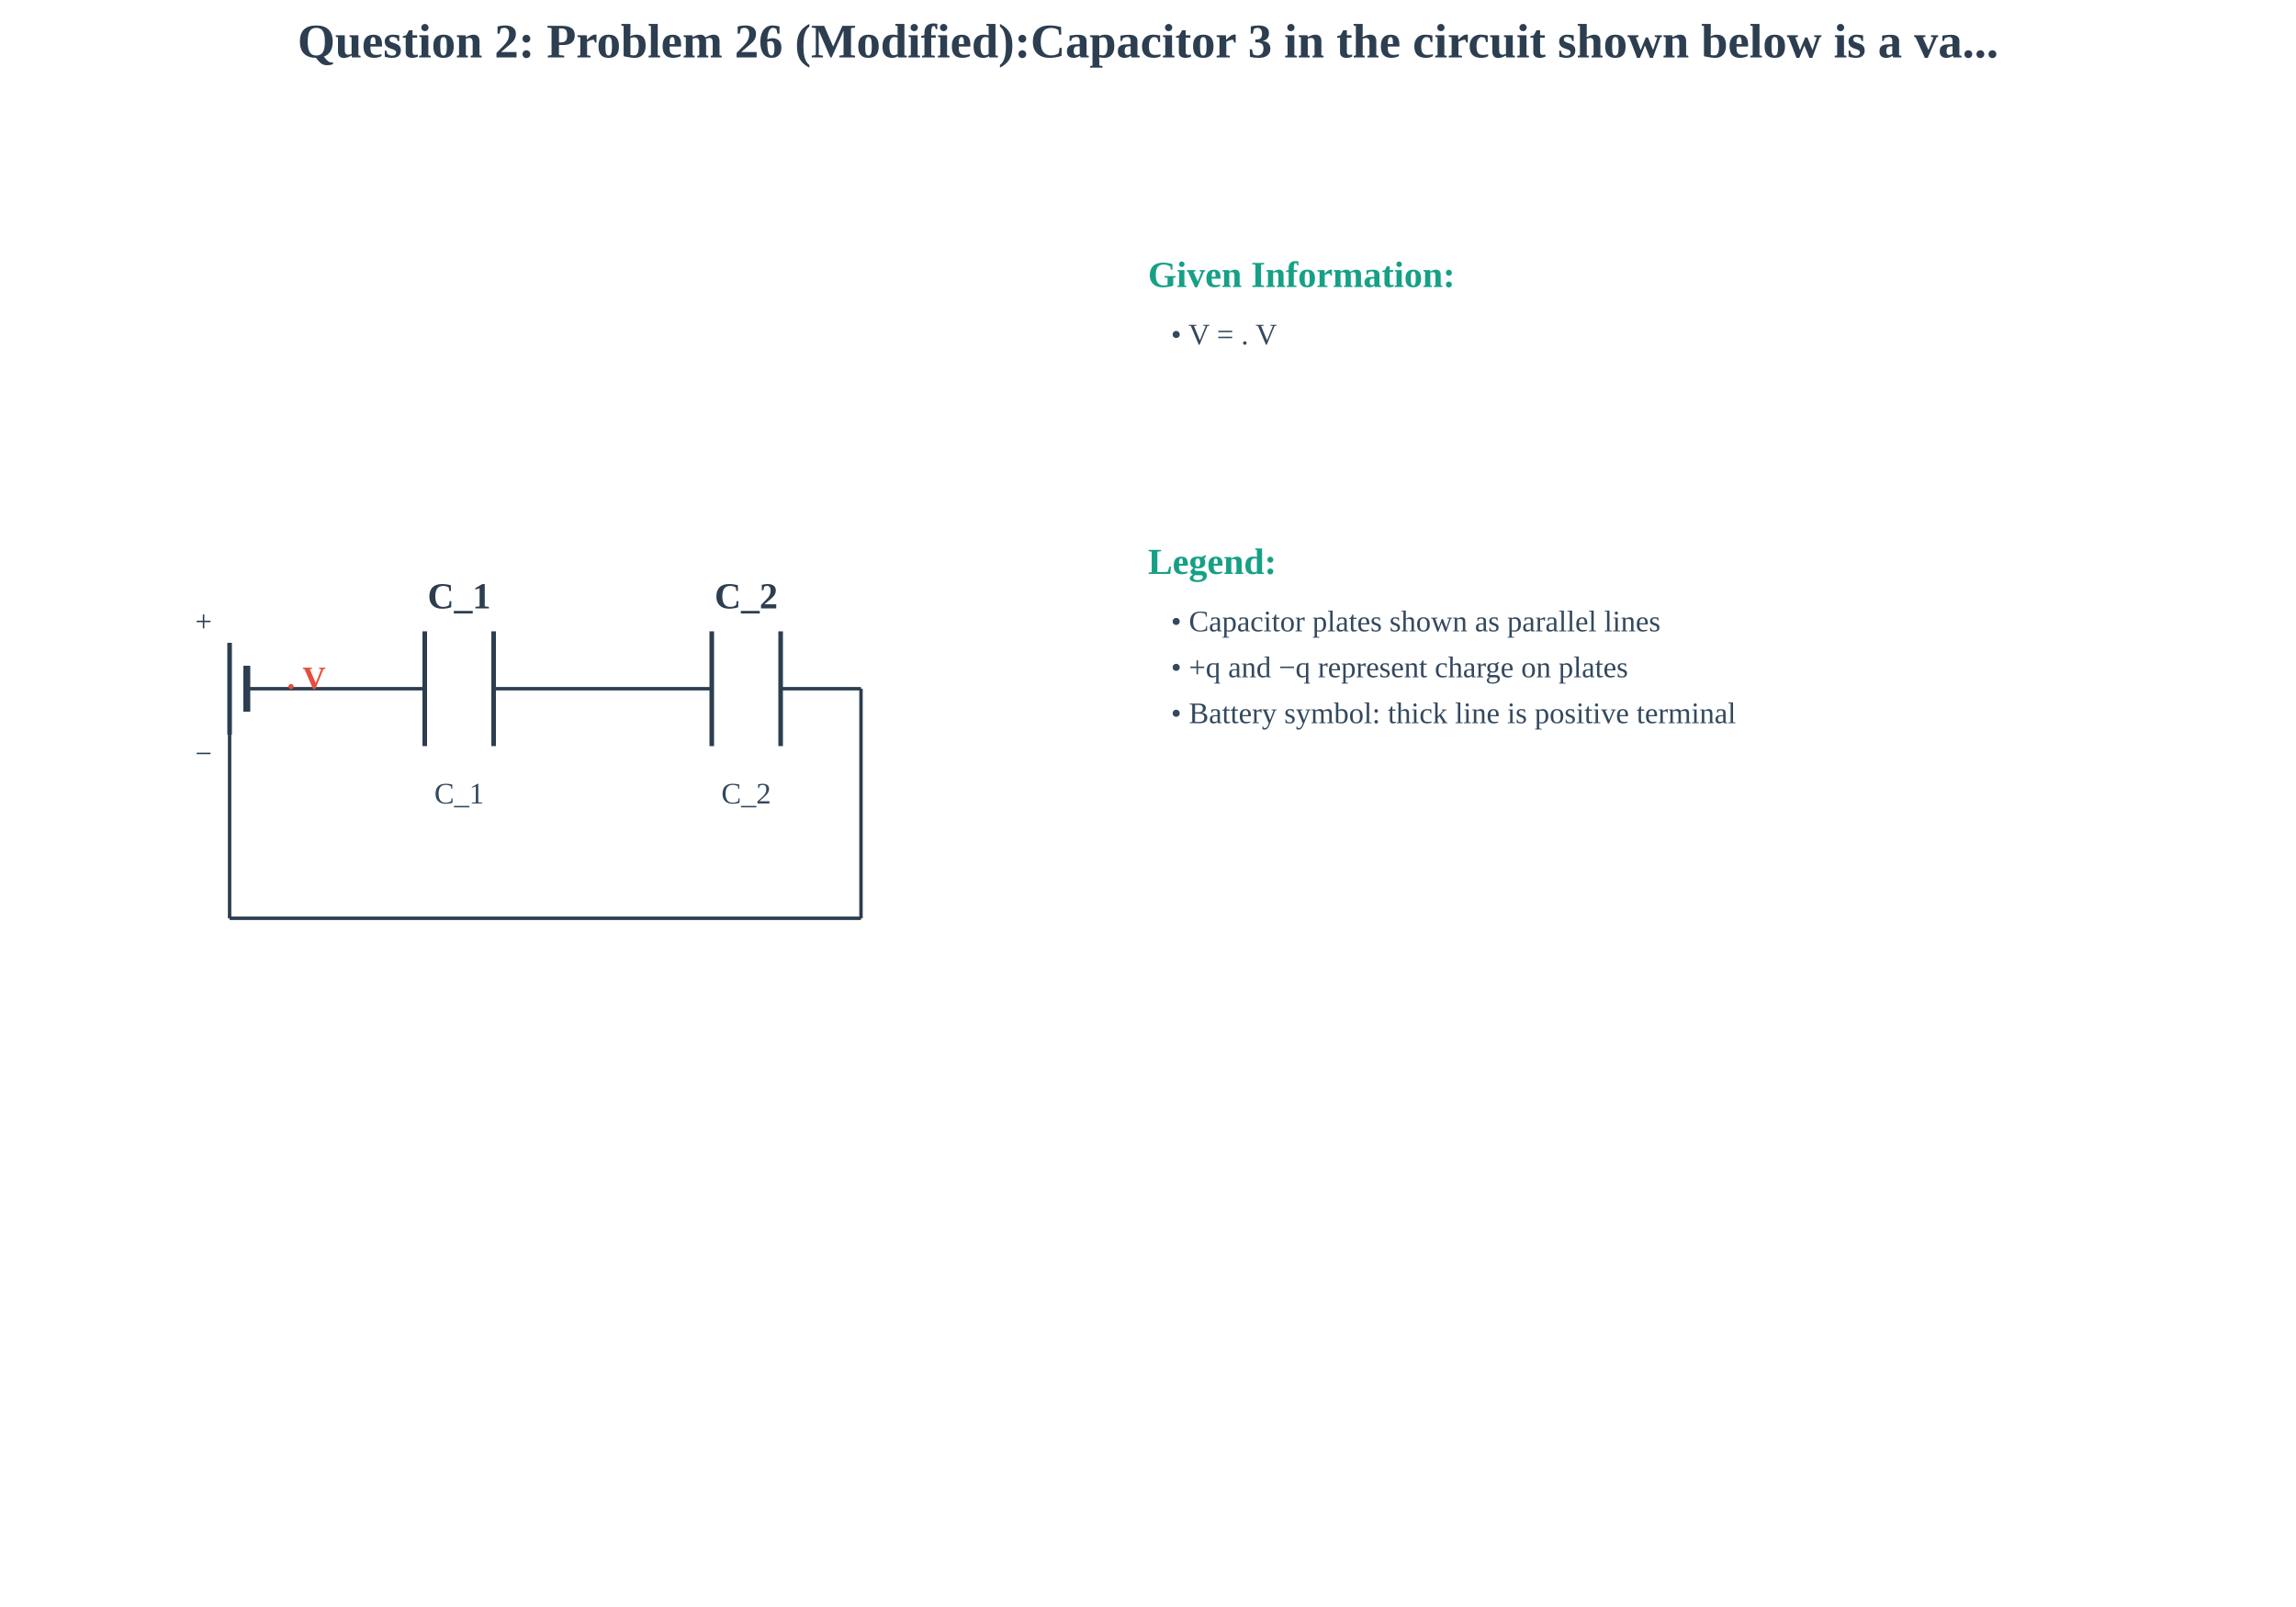
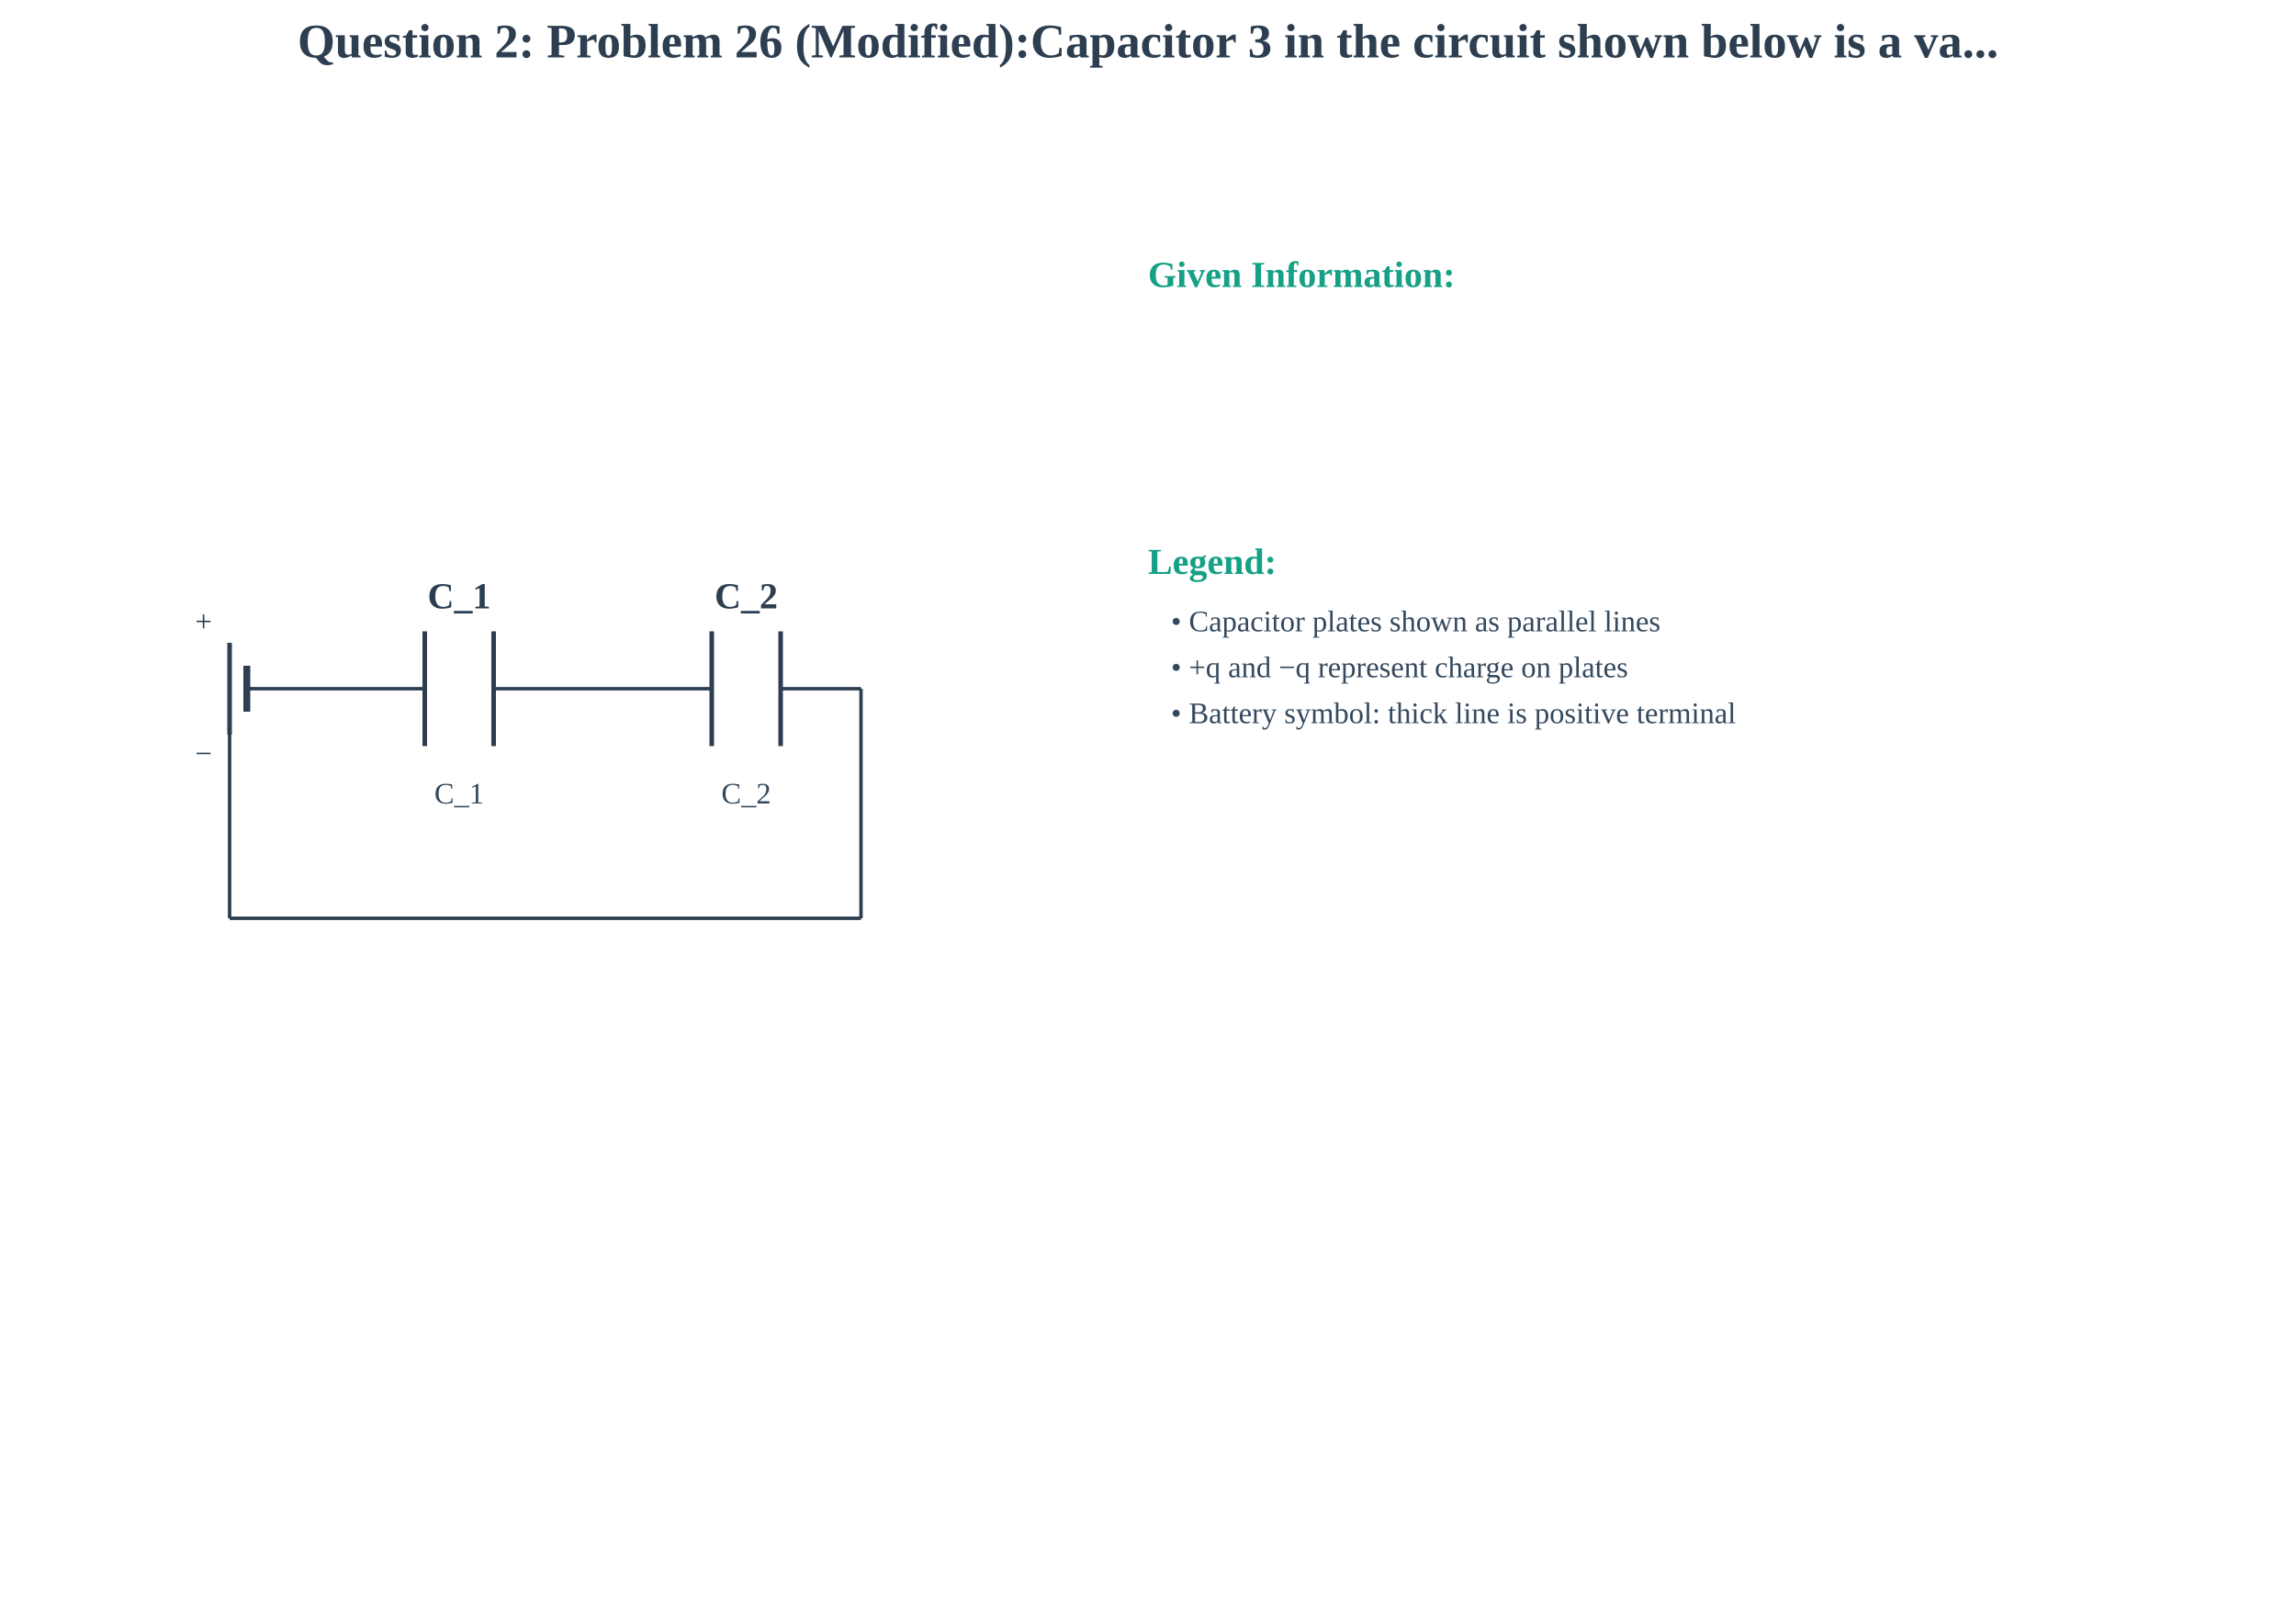
<svg xmlns="http://www.w3.org/2000/svg" viewBox="0 0 2000 1400">
  <rect width="2000" height="1400" fill="#ffffff" />
  <defs>
    <marker id="arrowRed" markerWidth="5" markerHeight="5" refX="5" refY="2.5" orient="auto">
      <path d="M 0 0 L 5 2.5 L 0 5 z" fill="#e74c3c" />
    </marker>
    <marker id="arrowBlue" markerWidth="5" markerHeight="5" refX="5" refY="2.5" orient="auto">
      <path d="M 0 0 L 5 2.5 L 0 5 z" fill="#3498db" />
    </marker>
    <marker id="arrowGreen" markerWidth="5" markerHeight="5" refX="5" refY="2.5" orient="auto">
      <path d="M 0 0 L 5 2.5 L 0 5 z" fill="#27ae60" />
    </marker>
    <marker id="arrowPurple" markerWidth="5" markerHeight="5" refX="5" refY="2.5" orient="auto">
      <path d="M 0 0 L 5 2.5 L 0 5 z" fill="#9b59b6" />
    </marker>
    <marker id="arrowOrange" markerWidth="5" markerHeight="5" refX="5" refY="2.5" orient="auto">
      <path d="M 0 0 L 5 2.5 L 0 5 z" fill="#e67e22" />
    </marker>
  </defs>
  <text x="1000" y="50" text-anchor="middle" font-size="42" font-weight="bold" fill="#2c3e50">Question 2: Problem 26 (Modified):Capacitor 3 in the circuit shown below is a va...</text>
  <g id="main-diagram">
    <line x1="200" y1="560" x2="200" y2="640" stroke="#2c3e50" stroke-width="4" />
    <line x1="215" y1="580" x2="215" y2="620" stroke="#2c3e50" stroke-width="6" />
    <text x="170" y="550" font-size="26" fill="#2c3e50">+</text>
    <text x="170" y="665" font-size="26" fill="#2c3e50">−</text>
    <line x1="370" y1="550" x2="370" y2="650" stroke="#2c3e50" stroke-width="4" />
    <line x1="430" y1="550" x2="430" y2="650" stroke="#2c3e50" stroke-width="4" />
    <text x="400" y="530" text-anchor="middle" font-size="32" font-weight="bold" fill="#2c3e50">C_1</text>
    <text x="400" y="700" text-anchor="middle" font-size="26" fill="#34495e">C_1</text>
    <line x1="620" y1="550" x2="620" y2="650" stroke="#2c3e50" stroke-width="4" />
    <line x1="680" y1="550" x2="680" y2="650" stroke="#2c3e50" stroke-width="4" />
    <text x="650" y="530" text-anchor="middle" font-size="32" font-weight="bold" fill="#2c3e50">C_2</text>
    <text x="650" y="700" text-anchor="middle" font-size="26" fill="#34495e">C_2</text>
    <line x1="430" y1="600" x2="620" y2="600" stroke="#2c3e50" stroke-width="3" />
    <line x1="215" y1="600" x2="370" y2="600" stroke="#2c3e50" stroke-width="3" />
    <line x1="680" y1="600" x2="750" y2="600" stroke="#2c3e50" stroke-width="3" />
    <line x1="750" y1="600" x2="750" y2="800" stroke="#2c3e50" stroke-width="3" />
    <line x1="750" y1="800" x2="200" y2="800" stroke="#2c3e50" stroke-width="3" />
    <line x1="200" y1="800" x2="200" y2="640" stroke="#2c3e50" stroke-width="3" />
-     <text x="250" y="600" font-size="28" font-weight="bold" fill="#e74c3c">. V</text>
  </g>
  <g id="given-info">
    <text x="1000" y="250" font-size="32" font-weight="bold" fill="#16a085">Given Information:</text>
-     <text x="1020" y="300" font-size="26" fill="#34495e">• V = . V</text>
  </g>
  <g id="legend">
    <text x="1000" y="500" font-size="32" font-weight="bold" fill="#16a085">Legend:</text>
    <text x="1020" y="550" font-size="26" fill="#34495e">• Capacitor plates shown as parallel lines</text>
    <text x="1020" y="590" font-size="26" fill="#34495e">• +q and −q represent charge on plates</text>
    <text x="1020" y="630" font-size="26" fill="#34495e">• Battery symbol: thick line is positive terminal</text>
  </g>
</svg>
